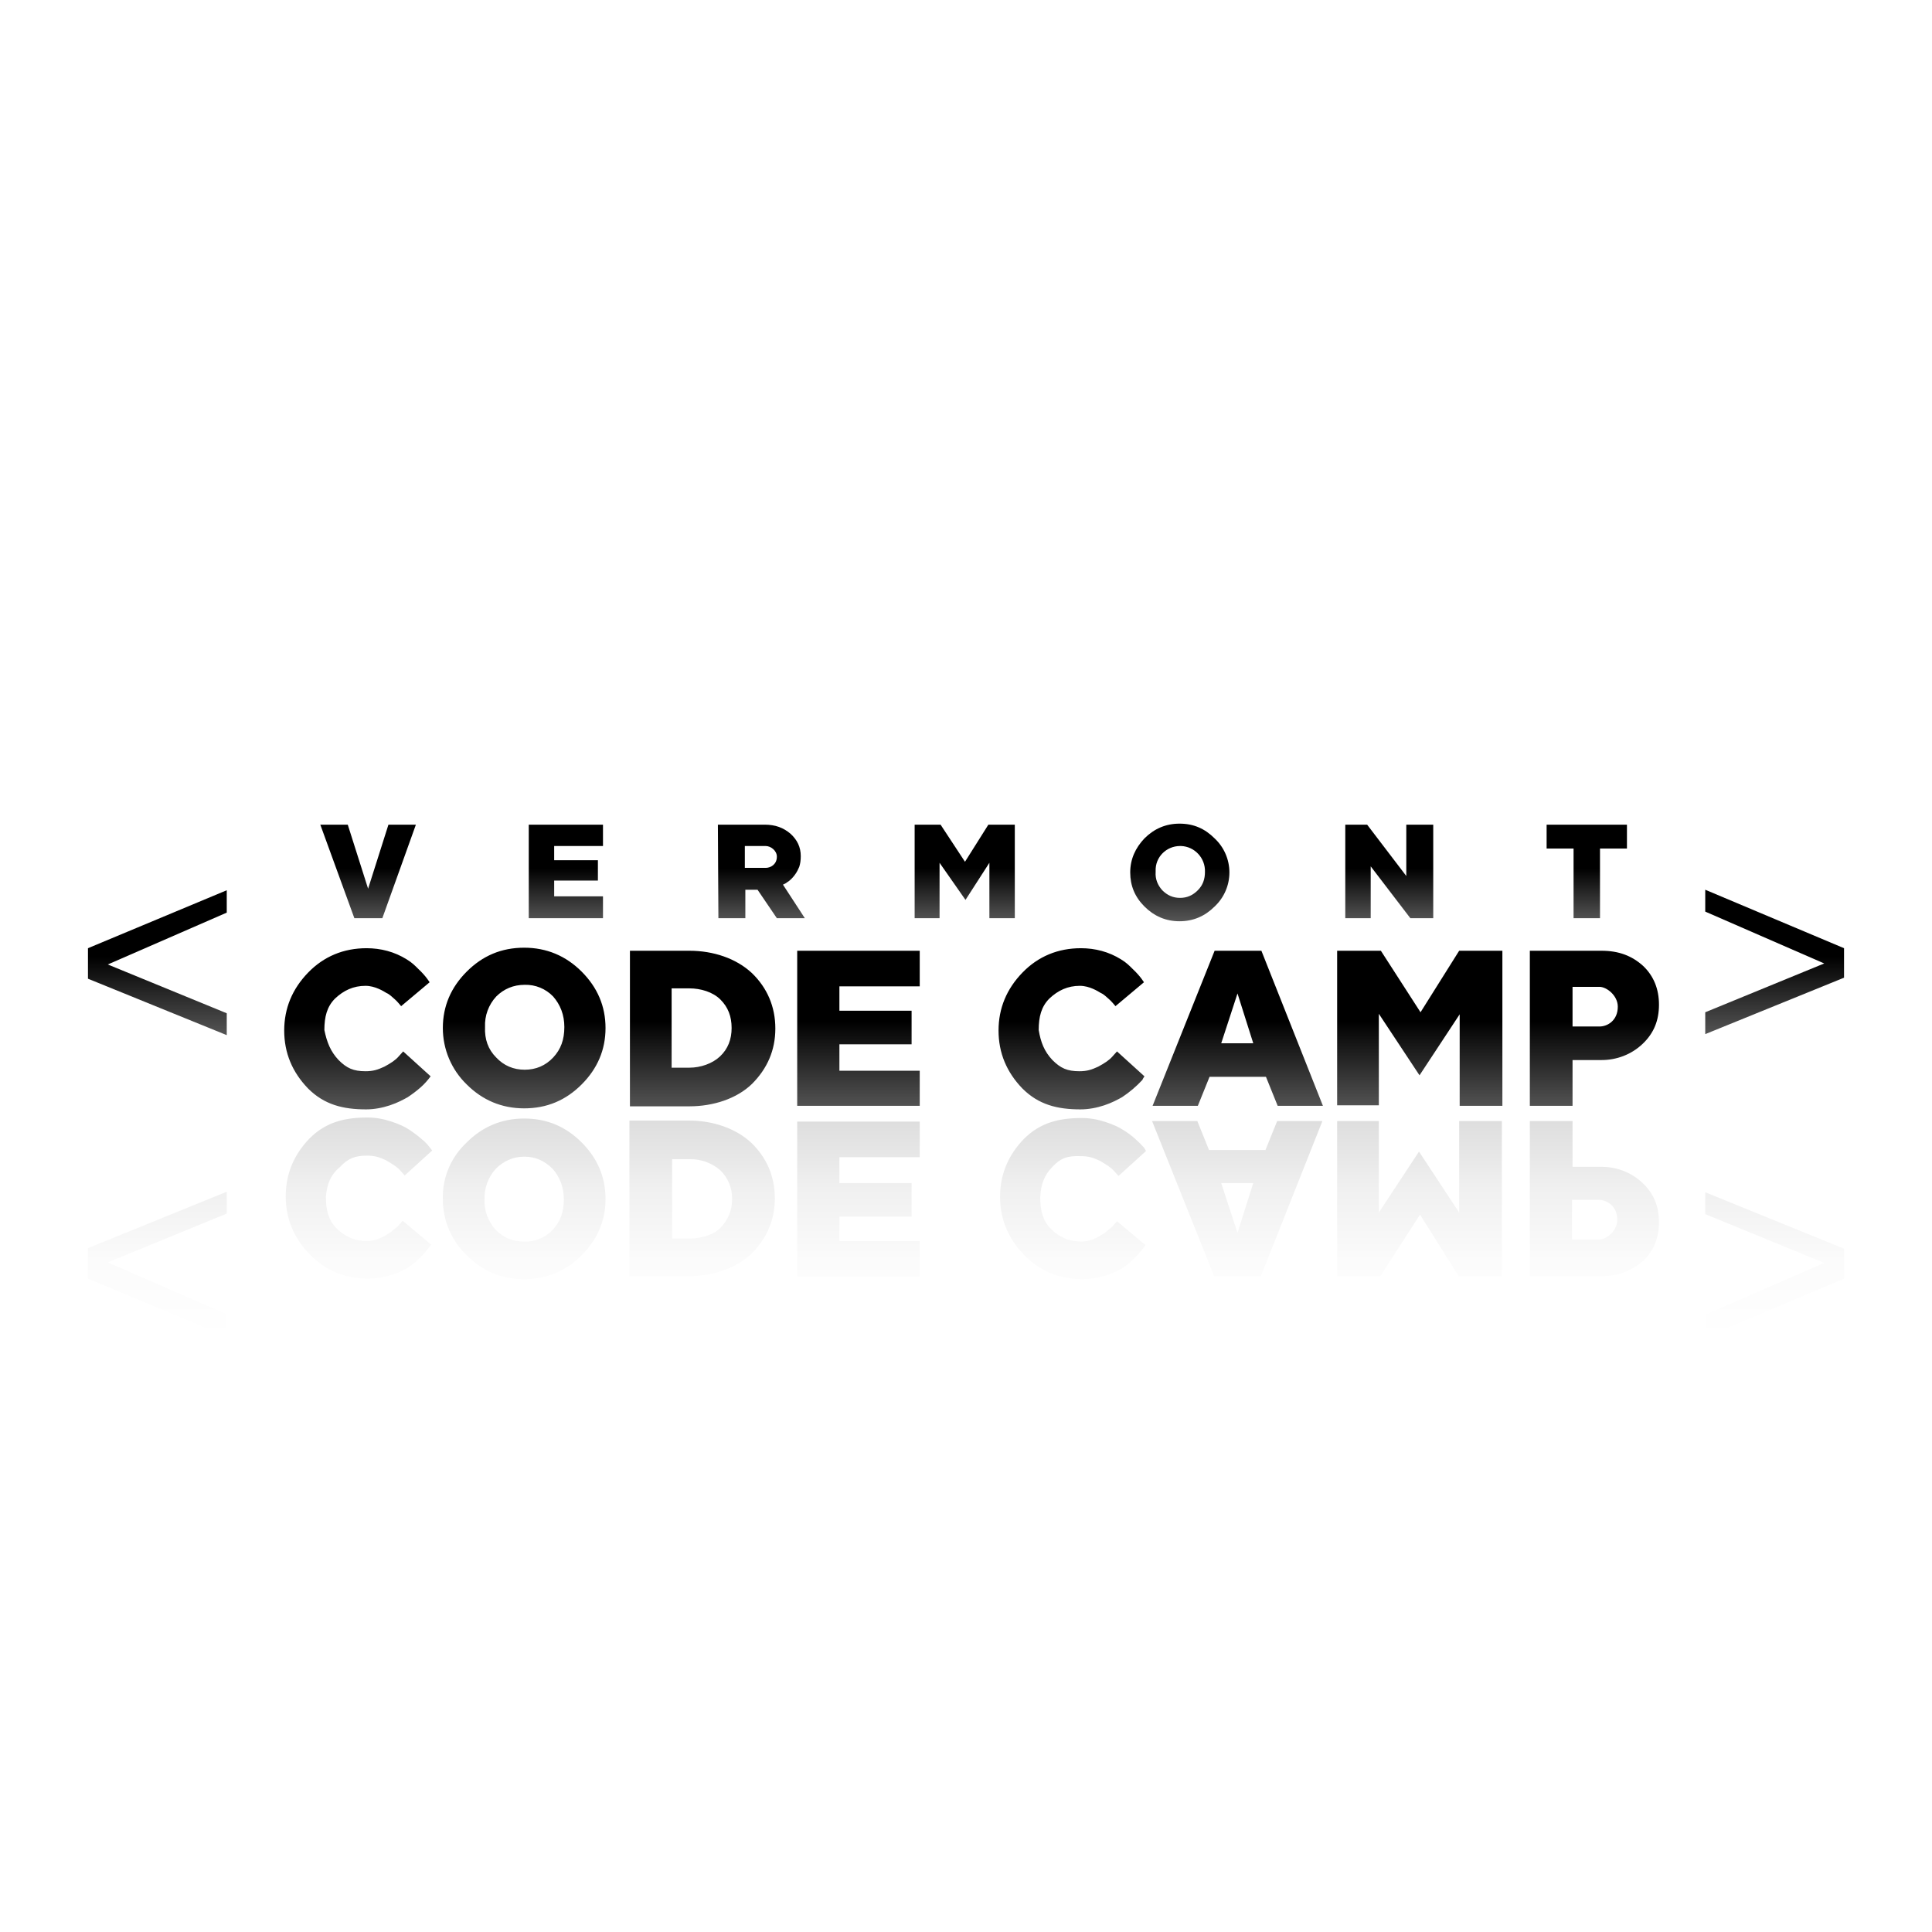
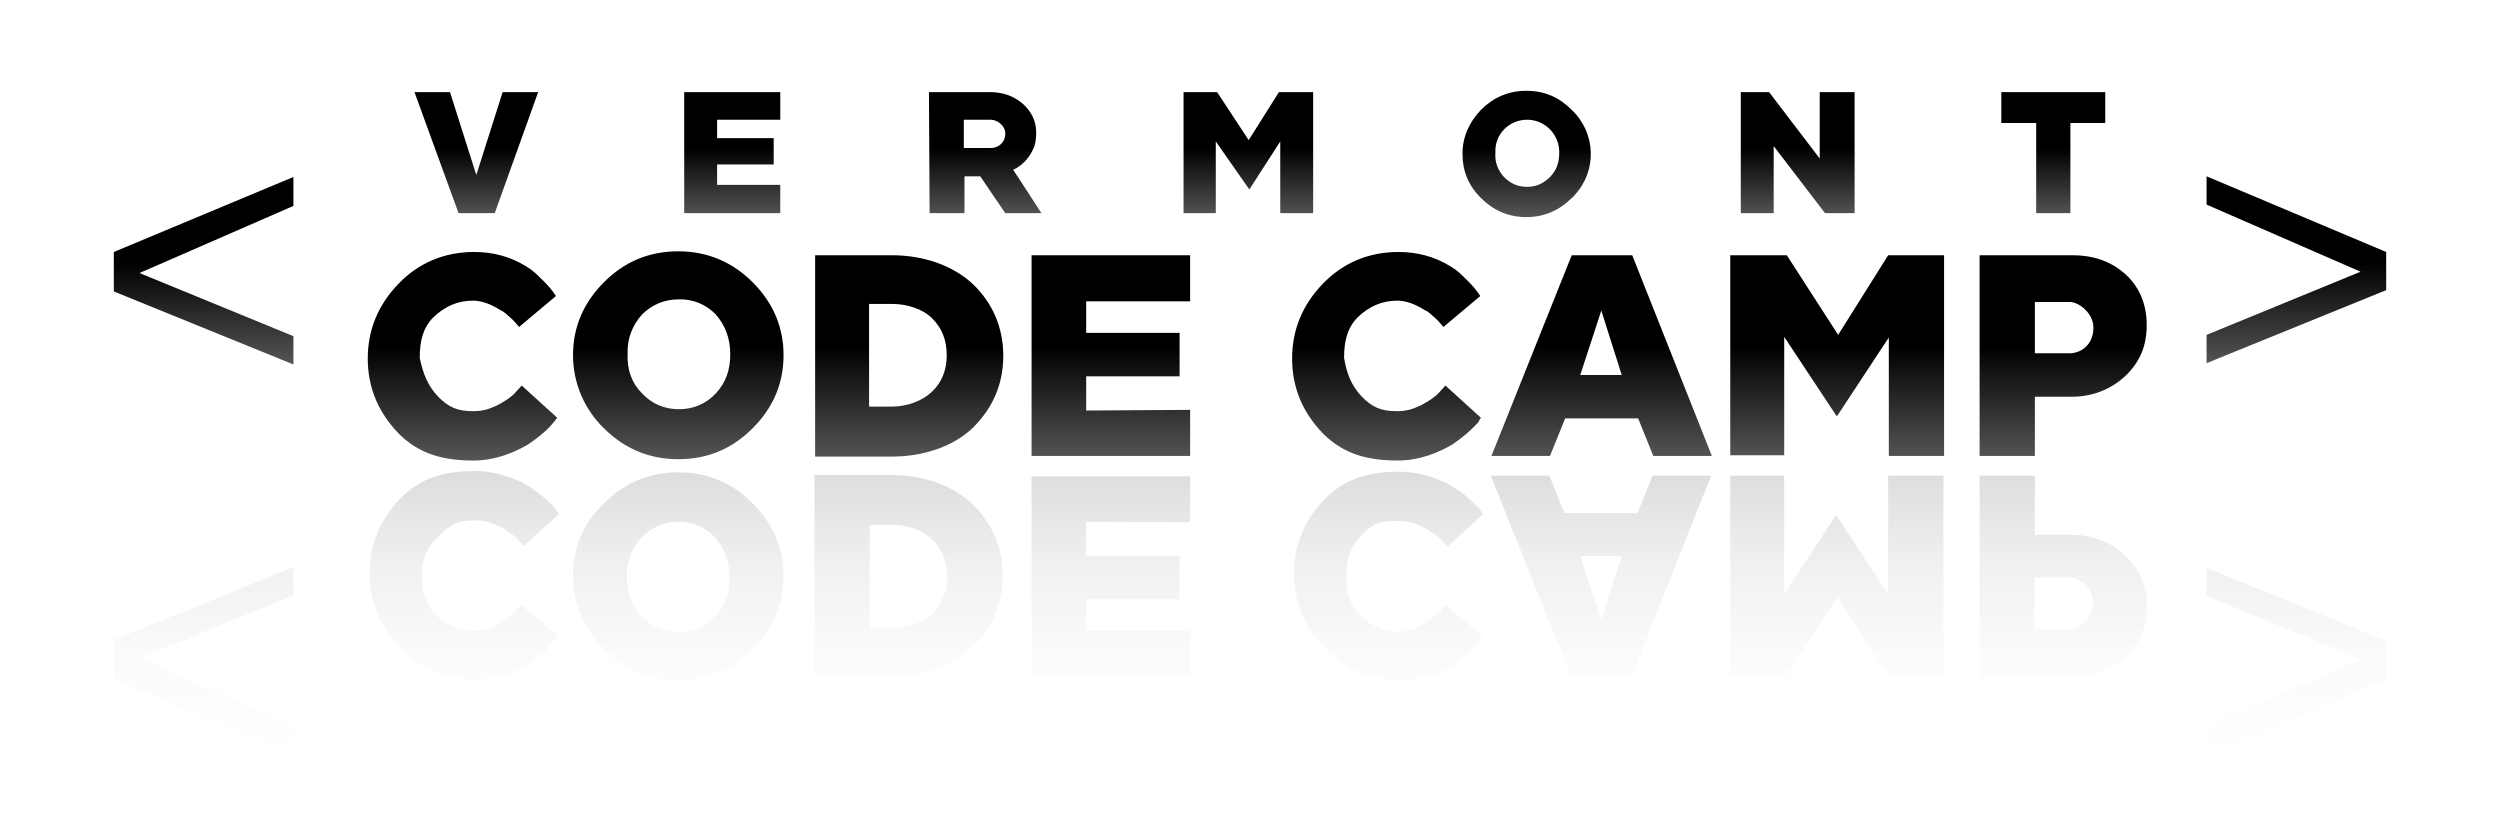
- <svg xmlns="http://www.w3.org/2000/svg" viewBox="0 0 380 380">
-   <linearGradient id="a" gradientUnits="userSpaceOnUse" x1="191.47" y1="181.1" x2="191.47" y2="161.93">
+ <svg xmlns="http://www.w3.org/2000/svg" viewBox="0 148.2 380 123.7">
+   <linearGradient id="a" gradientUnits="userSpaceOnUse" x1="307.5" y1="-6.1" x2="307.5" y2="13.07" gradientTransform="matrix(1 0 0 -1 -116 175)">
    <stop offset="0" stop-color="#555" />
    <stop offset=".54" />
  </linearGradient>
-   <path fill="url(#a)" d="M63 162.2h5.4l4 12.6 4-12.6h5.4l-6.6 18.4h-5.5L63 162.2zm78.2 0h9.2c2.1 0 3.7.6 5.1 1.8 1.3 1.2 2 2.6 2 4.4 0 .8-.1 1.5-.3 2.1-.4 1-1 1.9-1.8 2.6-.3.3-.6.4-.8.6l-.6.3 4.3 6.6h-5.5L149 175h-2.4v5.6h-5.3l-.1-18.4zm5.3 4.3v4.2h4.1c1 0 2.2-.7 2.2-2.2 0-1.2-1.2-2.1-2.2-2.1h-4.1zm135.4-4.3v18.4h-4.5l-7.8-10.2v10.2h-5v-18.4h4.3l7.7 10.1v-10.1h5.3zm38.1 0v4.7h-5.3v13.7h-5.2v-13.7h-5.3v-4.7H320zm-135.2 7.5v10.9h-4.9v-18.4h5.1l4.8 7.3 4.6-7.3h5.2v18.4h-5v-10.9l-4.7 7.3-5.1-7.3zm54.1 8.6c-1.9 1.9-4.2 2.9-6.9 2.9s-5-1-6.9-2.9c-1.9-1.9-2.8-4.1-2.8-6.7s1-4.8 2.8-6.7c1.9-1.9 4.2-2.9 6.9-2.9 2.8 0 5 1 6.9 2.9a9.17 9.17 0 0 1 0 13.4zm-10.3-3.2c1 1 2.1 1.5 3.5 1.5s2.5-.5 3.5-1.5 1.4-2.2 1.4-3.6c.1-2.7-2-5-4.7-5.1h-.2c-2.7 0-4.9 2.2-4.8 4.9v.2c-.1 1.4.4 2.6 1.3 3.6zm-110 1.3v4.2H104v-18.4h14.6v4.2H109v2.8h8.6v4H109v3.1h9.6z" />
-   <linearGradient id="b" gradientUnits="userSpaceOnUse" x1="191.17" y1="218.01" x2="191.17" y2="186.31">
+   <path fill="url(#a)" d="M63 162.2h5.4l4 12.6 4-12.6h5.4l-6.6 18.4h-5.5L63 162.2zm78.2 0h9.2c2.1 0 3.7.6 5.1 1.8 1.3 1.2 2 2.6 2 4.4 0 .8-.1 1.5-.3 2.1-.4 1-1 1.9-1.8 2.6-.3.3-.6.4-.8.6l-.6.3 4.3 6.6h-5.5L149 175h-2.4v5.6h-5.3l-.1-18.4zm5.3 4.3v4.2h4.1c1 0 2.2-.7 2.2-2.2 0-1.2-1.2-2.1-2.2-2.1h-4.1v.1zm135.4-4.3v18.4h-4.5l-7.8-10.2v10.2h-5v-18.4h4.3l7.7 10.1v-10.1h5.3zm38.1 0v4.7h-5.3v13.7h-5.2v-13.7h-5.3v-4.7H320zm-135.2 7.5v10.9h-4.9v-18.4h5.1l4.8 7.3 4.6-7.3h5.2v18.4h-5v-10.9l-4.7 7.3-5.1-7.3zm54.1 8.6c-1.9 1.9-4.2 2.9-6.9 2.9s-5-1-6.9-2.9c-1.9-1.9-2.8-4.1-2.8-6.7s1-4.8 2.8-6.7c1.9-1.9 4.2-2.9 6.9-2.9 2.8 0 5 1 6.9 2.9 3.7 3.5 3.9 9.3.4 13-.1.1-.2.3-.4.4zm-10.3-3.2c1 1 2.1 1.5 3.5 1.5s2.5-.5 3.5-1.5 1.4-2.2 1.4-3.6c.1-2.7-2-5-4.7-5.1h-.2c-2.7 0-4.9 2.2-4.8 4.9v.2c-.1 1.4.4 2.6 1.3 3.6zm-110 1.3v4.2H104v-18.4h14.6v4.2H109v2.8h8.6v4H109v3.1h9.6v.1z" />
+   <linearGradient id="b" gradientUnits="userSpaceOnUse" x1="307.1" y1="-43.01" x2="307.1" y2="-11.31" gradientTransform="matrix(1 0 0 -1 -116 175)">
    <stop offset="0" stop-color="#555" />
    <stop offset=".54" />
  </linearGradient>
-   <path fill="url(#b)" d="M66.6 208.5c1.6 1.6 2.9 2.2 5.3 2.2 1.5 0 2.4-.3 3.7-.9 1.3-.7 2.2-1.3 2.8-2l.9-1 5.4 4.9c-.6.8-1.2 1.5-2 2.2-.8.7-1.6 1.3-2.5 1.9-.9.5-2 1.1-3.5 1.6s-3.1.8-4.7.8c-4.5 0-8.2-.9-11.4-4.1-3.1-3.2-4.7-7-4.7-11.4s1.6-8.2 4.7-11.4c3.1-3.2 7-4.8 11.5-4.8 2.8 0 5.5.7 7.9 2.2 1 .6 1.6 1.2 2.3 1.9 1.5 1.4 2.2 2.6 2.2 2.6l-5.6 4.7c-.1-.1-.8-1-1.3-1.4-.5-.4-.9-.9-1.6-1.2-.5-.3-2.2-1.4-4.1-1.4-2.4 0-4.3.9-6 2.5-1.6 1.6-2.1 3.6-2.1 6.2.5 2.4 1.2 4.2 2.8 5.9zm47.8 4.8c-3.1 3.1-6.8 4.7-11.3 4.7-4.4 0-8.2-1.6-11.3-4.7-3-2.9-4.7-6.9-4.7-11.1 0-4.3 1.6-8 4.7-11.1 3.1-3.1 6.8-4.7 11.3-4.7 4.4 0 8.2 1.6 11.3 4.7 3.1 3.1 4.7 6.8 4.7 11.1s-1.6 8-4.7 11.1zM97.6 208c1.5 1.6 3.4 2.4 5.6 2.4s4.1-.8 5.6-2.4c1.5-1.6 2.2-3.5 2.2-6 0-2.4-.8-4.4-2.2-6a7.47 7.47 0 0 0-5.6-2.3c-2.2 0-4.1.8-5.6 2.3a8.29 8.29 0 0 0-2.2 6c-.1 2.4.6 4.4 2.2 6zm38-21c4.7 0 9.2 1.5 12.3 4.4 3 2.9 4.6 6.6 4.6 10.9s-1.6 7.9-4.6 10.9c-3 2.9-7.6 4.4-12.3 4.4h-11.7V187h11.7zm-3.5 7.4V210h3.5c2.2 0 4.5-.8 6-2.2 1.6-1.5 2.3-3.4 2.3-5.6 0-2.3-.7-4.1-2.2-5.6s-3.9-2.2-6.1-2.2h-3.5zm48.8 16.1v7h-24.1V187h24.1v7h-15.8v4.8h14.2v6.6h-14.2v5.2h15.8zm57 1.3l-2.3 5.7h-8.9l12.2-30.5h9.2l12.1 30.5h-8.9l-2.3-5.7h-11.1zm5.5-16.4l-3.2 9.8h6.3l-3.1-9.8zm27.8 4v18H263V187h8.6l7.8 12.1L287 187h8.5v30.5h-8.4v-18l-7.9 12-8-12.1zM315 187c3.4 0 6 1 8.2 3 2.1 2 3.1 4.6 3.1 7.6 0 3.1-1 5.6-3.2 7.7-2.2 2.1-5.1 3.2-8.1 3.2h-5.7v9h-8.4V187H315zm-5.7 7.1v7.8h5.3c1.6 0 3.6-1.2 3.6-3.9 0-2.2-2.2-3.9-3.6-3.9h-5.3zM207 208.5c1.6 1.6 2.9 2.2 5.3 2.2 1.5 0 2.4-.3 3.7-.9 1.3-.7 2.2-1.3 2.8-2l.9-1 5.4 4.9c-.1.2-.3.4-.4.7a21.8 21.8 0 0 1-4 3.4c-.9.5-2 1.1-3.5 1.6s-3.1.8-4.7.8c-4.5 0-8.2-.9-11.4-4.1-3.1-3.2-4.7-7-4.7-11.4s1.6-8.2 4.7-11.4c3.1-3.2 7-4.8 11.5-4.8 2.8 0 5.5.7 7.9 2.2 1 .6 1.6 1.2 2.3 1.9 1.5 1.4 2.2 2.6 2.2 2.6l-5.6 4.7c-.1-.1-.8-1-1.3-1.4-.5-.4-.9-.9-1.6-1.2-.5-.3-2.2-1.4-4.1-1.4-2.4 0-4.3.9-6 2.5-1.6 1.6-2.1 3.6-2.1 6.2.4 2.4 1.1 4.2 2.7 5.9z" />
-   <linearGradient id="c" gradientUnits="userSpaceOnUse" x1="190" y1="203.65" x2="190" y2="175.03">
+   <path fill="url(#b)" d="M66.6 208.5c1.6 1.6 2.9 2.2 5.3 2.2 1.5 0 2.4-.3 3.7-.9 1.3-.7 2.2-1.3 2.8-2l.9-1 5.4 4.9c-.6.8-1.2 1.5-2 2.2-.8.7-1.6 1.3-2.5 1.9-.9.5-2 1.1-3.5 1.6s-3.1.8-4.7.8c-4.5 0-8.2-.9-11.4-4.1-3.1-3.2-4.7-7-4.7-11.4s1.6-8.2 4.7-11.4c3.1-3.2 7-4.8 11.5-4.8 2.8 0 5.5.7 7.9 2.2 1 .6 1.6 1.2 2.3 1.9 1.5 1.4 2.2 2.6 2.2 2.6l-5.6 4.7c-.1-.1-.8-1-1.3-1.4s-.9-.9-1.6-1.2c-.5-.3-2.2-1.4-4.1-1.4-2.4 0-4.3.9-6 2.5-1.6 1.6-2.1 3.6-2.1 6.2.5 2.4 1.2 4.2 2.8 5.9zm47.8 4.8c-3.1 3.1-6.8 4.7-11.3 4.7-4.4 0-8.2-1.6-11.3-4.7-3-2.9-4.7-6.9-4.7-11.1 0-4.3 1.6-8 4.7-11.1 3.1-3.1 6.8-4.7 11.3-4.7 4.4 0 8.2 1.6 11.3 4.7 3.1 3.1 4.7 6.8 4.7 11.1s-1.6 8-4.7 11.1zM97.6 208c1.5 1.6 3.4 2.4 5.6 2.4 2.2 0 4.1-.8 5.6-2.4s2.2-3.5 2.2-6c0-2.4-.8-4.4-2.2-6a7.47 7.47 0 0 0-5.6-2.3c-2.2 0-4.1.8-5.6 2.3a8.29 8.29 0 0 0-2.2 6c-.1 2.4.6 4.4 2.2 6zm38-21c4.7 0 9.2 1.5 12.3 4.4 3 2.9 4.6 6.6 4.6 10.9s-1.6 7.9-4.6 10.9c-3 2.9-7.6 4.4-12.3 4.4h-11.7V187h11.7zm-3.5 7.4V210h3.5c2.2 0 4.5-.8 6-2.2 1.6-1.5 2.3-3.4 2.3-5.6 0-2.3-.7-4.1-2.2-5.6s-3.9-2.2-6.1-2.2h-3.5zm48.8 16.1v7h-24.1V187h24.1v7h-15.8v4.8h14.2v6.6h-14.2v5.2l15.8-.1zm57 1.3l-2.3 5.7h-8.9l12.2-30.5h9.2l12.1 30.5h-8.9l-2.3-5.7h-11.1zm5.5-16.4l-3.2 9.8h6.3l-3.1-9.8zm27.8 4v18H263V187h8.6l7.8 12.1L287 187h8.5v30.5h-8.4v-18l-7.9 12-8-12.1zM315 187c3.4 0 6 1 8.2 3 2.1 2 3.1 4.6 3.1 7.6 0 3.1-1 5.6-3.2 7.7-2.2 2.1-5.1 3.2-8.1 3.2h-5.7v9h-8.4V187H315zm-5.7 7.1v7.8h5.3c1.6 0 3.6-1.2 3.6-3.9 0-2.2-2.2-3.9-3.6-3.9h-5.3zM207 208.5c1.6 1.6 2.9 2.2 5.3 2.2 1.5 0 2.4-.3 3.7-.9 1.3-.7 2.2-1.3 2.8-2l.9-1 5.4 4.9c-.1.2-.3.4-.4.7a21.8 21.8 0 0 1-4 3.4c-.9.5-2 1.1-3.5 1.6s-3.1.8-4.7.8c-4.5 0-8.2-.9-11.4-4.1-3.1-3.2-4.7-7-4.7-11.4s1.6-8.2 4.7-11.4c3.1-3.2 7-4.8 11.5-4.8 2.8 0 5.5.7 7.9 2.2 1 .6 1.6 1.2 2.3 1.9 1.5 1.4 2.2 2.6 2.2 2.6l-5.6 4.7c-.1-.1-.8-1-1.3-1.4s-.9-.9-1.6-1.2c-.5-.3-2.2-1.4-4.1-1.4-2.4 0-4.3.9-6 2.5-1.6 1.6-2.1 3.6-2.1 6.2.4 2.4 1.1 4.2 2.7 5.9z" />
+   <linearGradient id="c" gradientUnits="userSpaceOnUse" x1="306" y1="-28.65" x2="306" y2="-.05" gradientTransform="matrix(1 0 0 -1 -116 175)">
    <stop offset="0" stop-color="#555" />
    <stop offset=".54" />
  </linearGradient>
  <path fill="url(#c)" d="M17.3 186.5l27.3-11.4v4.4l-23.4 10.2 23.4 9.6v4.3l-27.3-11.1v-6zm345.4 5.8l-27.3 11.1v-4.3l23.4-9.6-23.4-10.2V175l27.3 11.5v5.8z" />
-   <linearGradient id="d" gradientUnits="userSpaceOnUse" x1="190" y1="220.01" x2="190" y2="263.07">
+   <linearGradient id="d" gradientUnits="userSpaceOnUse" x1="306" y1="-45.01" x2="306" y2="-88.07" gradientTransform="matrix(1 0 0 -1 -116 175)">
    <stop offset="0" stop-color="#ddd" />
    <stop offset=".32" stop-color="#f0f0f0" />
    <stop offset=".65" stop-color="#fbfbfb" />
    <stop offset="1" stop-color="#fff" />
  </linearGradient>
-   <path fill="url(#d)" d="M64.1 235.4c0 2.6.5 4.6 2.1 6.2 1.6 1.6 3.5 2.5 6 2.5 1.9 0 3.5-1 4.1-1.4.6-.3 1-.8 1.6-1.2.5-.4 1.2-1.3 1.3-1.4l5.6 4.7s-.8 1.2-2.2 2.6c-.7.7-1.4 1.3-2.3 1.9-2.4 1.4-5.1 2.2-7.9 2.2-4.5 0-8.4-1.6-11.5-4.8-3.1-3.2-4.7-7-4.7-11.4s1.6-8.2 4.7-11.4c3.2-3.2 6.9-4.1 11.4-4.1 1.6 0 3.2.3 4.7.8s2.6 1 3.5 1.6c.9.6 1.7 1.2 2.5 1.9.8.6 1.4 1.4 2 2.2l-5.4 4.9-.9-1c-.6-.7-1.6-1.3-2.8-2-1.3-.6-2.2-.9-3.7-.9-2.3 0-3.7.5-5.3 2.2-1.9 1.6-2.6 3.4-2.8 5.9zm55 .4c0 4.3-1.6 8-4.7 11.1-3.1 3.1-6.9 4.7-11.3 4.7-4.5 0-8.2-1.6-11.3-4.7a15.2 15.2 0 0 1-4.7-11.1c-.1-4.2 1.6-8.2 4.7-11.1 3.1-3.1 6.9-4.7 11.3-4.7 4.5 0 8.2 1.6 11.3 4.7 3.1 3.1 4.7 6.8 4.7 11.1zm-23.8.1c-.1 2.2.7 4.3 2.2 6 1.6 1.6 3.4 2.3 5.6 2.3 2.1.1 4.2-.8 5.6-2.3 1.5-1.6 2.2-3.5 2.2-6 0-2.4-.8-4.4-2.2-6-1.6-1.6-3.4-2.4-5.6-2.4s-4.1.9-5.6 2.4a8.56 8.56 0 0 0-2.2 6zm28.5 15.1v-30.6h11.7c4.7 0 9.2 1.5 12.3 4.4 3 2.9 4.6 6.6 4.6 10.9s-1.6 7.9-4.6 10.9c-3.1 2.9-7.6 4.4-12.3 4.4h-11.7zm11.9-7.4c2.2 0 4.7-.7 6.1-2.2s2.2-3.3 2.2-5.6c0-2.2-.8-4.1-2.3-5.6a8.91 8.91 0 0 0-6-2.2h-3.5v15.6h3.5zm29.4-16.1v5.2h14.2v6.6h-14.2v4.8h15.8v7h-24.1v-30.5h24.1v7h-15.8zm83.8-1.3l2.3-5.7h8.9L248 251h-9.2l-12.2-30.5h8.9l2.3 5.7h11.1zm-5.5 16.3l3.1-9.8h-6.3l3.2 9.8zm27.8-4l7.9-12 7.9 12v-18h8.4V251h-8.5l-7.6-12.1-7.8 12.1H263v-30.5h8.2v18zM315 251h-14.1v-30.5h8.4v9h5.7c3 0 5.9 1.1 8.1 3.2 2.2 2.1 3.2 4.6 3.2 7.7 0 3-1 5.6-3.1 7.6-2.2 1.9-4.9 3-8.2 3zm-.5-7.2c1.5 0 3.6-1.7 3.6-3.9 0-2.7-2.1-3.9-3.6-3.9h-5.3v7.8h5.3zM207 229.5c-1.6 1.6-2.3 3.5-2.4 6 0 2.6.5 4.6 2.1 6.2 1.6 1.6 3.5 2.5 6 2.5 1.9 0 3.5-1 4.1-1.4.6-.3 1-.8 1.6-1.2.5-.4 1.2-1.3 1.3-1.4l5.6 4.7s-.8 1.2-2.2 2.6c-.7.7-1.4 1.3-2.3 1.9-2.4 1.4-5.1 2.2-7.9 2.2-4.5 0-8.4-1.6-11.5-4.8-3.1-3.2-4.7-7-4.7-11.4s1.6-8.2 4.7-11.4c3.2-3.2 6.9-4.1 11.4-4.1 1.6 0 3.2.3 4.7.8s2.6 1 3.5 1.6c1.5.9 2.8 2.1 4 3.4.2.3.3.5.4.7l-5.4 4.9-.9-1c-.6-.7-1.6-1.3-2.8-2-1.3-.6-2.2-.9-3.7-.9-2.7-.1-4 .4-5.6 2.1zm-189.7 16l27.3-11.1v4.3l-23.4 9.6 23.4 10.2v4.4l-27.3-11.4v-6zm345.4 6L335.4 263v-4.4l23.4-10.2-23.4-9.6v-4.3l27.3 11.1v5.9z" />
+   <path fill="url(#d)" d="M64.1 235.4c0 2.6.5 4.6 2.1 6.2 1.6 1.6 3.5 2.5 6 2.5 1.9 0 3.5-1 4.1-1.4.6-.3 1-.8 1.6-1.2.5-.4 1.2-1.3 1.3-1.4l5.6 4.7s-.8 1.2-2.2 2.6c-.7.7-1.4 1.3-2.3 1.9-2.4 1.4-5.1 2.2-7.9 2.2-4.5 0-8.4-1.6-11.5-4.8s-4.7-7-4.7-11.4 1.6-8.2 4.7-11.4c3.2-3.2 6.9-4.1 11.4-4.1 1.6 0 3.2.3 4.7.8s2.6 1 3.5 1.6c.9.6 1.7 1.2 2.5 1.9.8.6 1.4 1.4 2 2.2l-5.4 4.9-.9-1c-.6-.7-1.6-1.3-2.8-2-1.3-.6-2.2-.9-3.7-.9-2.3 0-3.7.5-5.3 2.2-1.9 1.6-2.6 3.4-2.8 5.9zm55 .4c0 4.3-1.6 8-4.7 11.1-3.1 3.1-6.9 4.7-11.3 4.7-4.5 0-8.2-1.6-11.3-4.7-3-2.9-4.7-6.9-4.7-11.1-.1-4.2 1.6-8.2 4.7-11.1 3.1-3.1 6.9-4.7 11.3-4.7 4.5 0 8.2 1.6 11.3 4.7 3.1 3.1 4.7 6.8 4.7 11.1zm-23.8.1c-.1 2.2.7 4.3 2.2 6 1.6 1.6 3.4 2.3 5.6 2.3 2.1.1 4.2-.8 5.6-2.3 1.5-1.6 2.2-3.5 2.2-6 0-2.4-.8-4.4-2.2-6a7.57 7.57 0 0 0-5.6-2.4c-2.2 0-4.1.9-5.6 2.4a8.29 8.29 0 0 0-2.2 6zm28.5 15.1v-30.6h11.7c4.7 0 9.2 1.5 12.3 4.4 3 2.9 4.6 6.6 4.6 10.9s-1.6 7.9-4.6 10.9c-3.1 2.9-7.6 4.4-12.3 4.4h-11.7zm11.9-7.4c2.2 0 4.7-.7 6.1-2.2 1.4-1.5 2.2-3.3 2.2-5.6 0-2.2-.8-4.1-2.3-5.6a8.91 8.91 0 0 0-6-2.2h-3.5v15.6h3.5zm29.4-16.1v5.2h14.2v6.6h-14.2v4.8h15.8v7h-24.1v-30.5h24.1v7l-15.8-.1zm83.8-1.3l2.3-5.7h8.9L248 251h-9.2l-12.2-30.5h8.9l2.3 5.7h11.1zm-5.5 16.3l3.1-9.8h-6.3l3.2 9.8zm27.8-4l7.9-12 7.9 12v-18h8.4V251h-8.5l-7.6-12.1-7.8 12.1H263v-30.5h8.2v18zM315 251h-14.1v-30.5h8.4v9h5.7c3 0 5.9 1.1 8.1 3.2 2.2 2.1 3.2 4.6 3.2 7.7 0 3-1 5.6-3.1 7.6-2.2 1.9-4.9 3-8.2 3zm-.5-7.2c1.5 0 3.6-1.7 3.6-3.9 0-2.7-2.1-3.9-3.6-3.9h-5.3v7.8h5.3zM207 229.5c-1.6 1.6-2.3 3.5-2.4 6 0 2.6.5 4.6 2.1 6.2 1.6 1.6 3.5 2.5 6 2.5 1.9 0 3.5-1 4.1-1.4.6-.3 1-.8 1.6-1.2.5-.4 1.2-1.3 1.3-1.4l5.6 4.7s-.8 1.2-2.2 2.6c-.7.7-1.4 1.3-2.3 1.9-2.4 1.4-5.1 2.2-7.9 2.2-4.5 0-8.4-1.6-11.5-4.8-3.1-3.2-4.7-7-4.7-11.4s1.6-8.2 4.7-11.4c3.2-3.2 6.9-4.1 11.4-4.1 1.6 0 3.2.3 4.7.8s2.6 1 3.5 1.6c1.5.9 2.8 2.1 4 3.4.2.3.3.5.4.7l-5.4 4.9-.9-1c-.6-.7-1.6-1.3-2.8-2-1.3-.6-2.2-.9-3.7-.9-2.7-.1-4 .4-5.6 2.1zm-189.7 16l27.3-11.1v4.3l-23.4 9.6 23.4 10.2v4.4l-27.3-11.4v-6zm345.4 6L335.4 263v-4.4l23.4-10.2-23.4-9.6v-4.3l27.3 11.1v5.9z" />
</svg>
